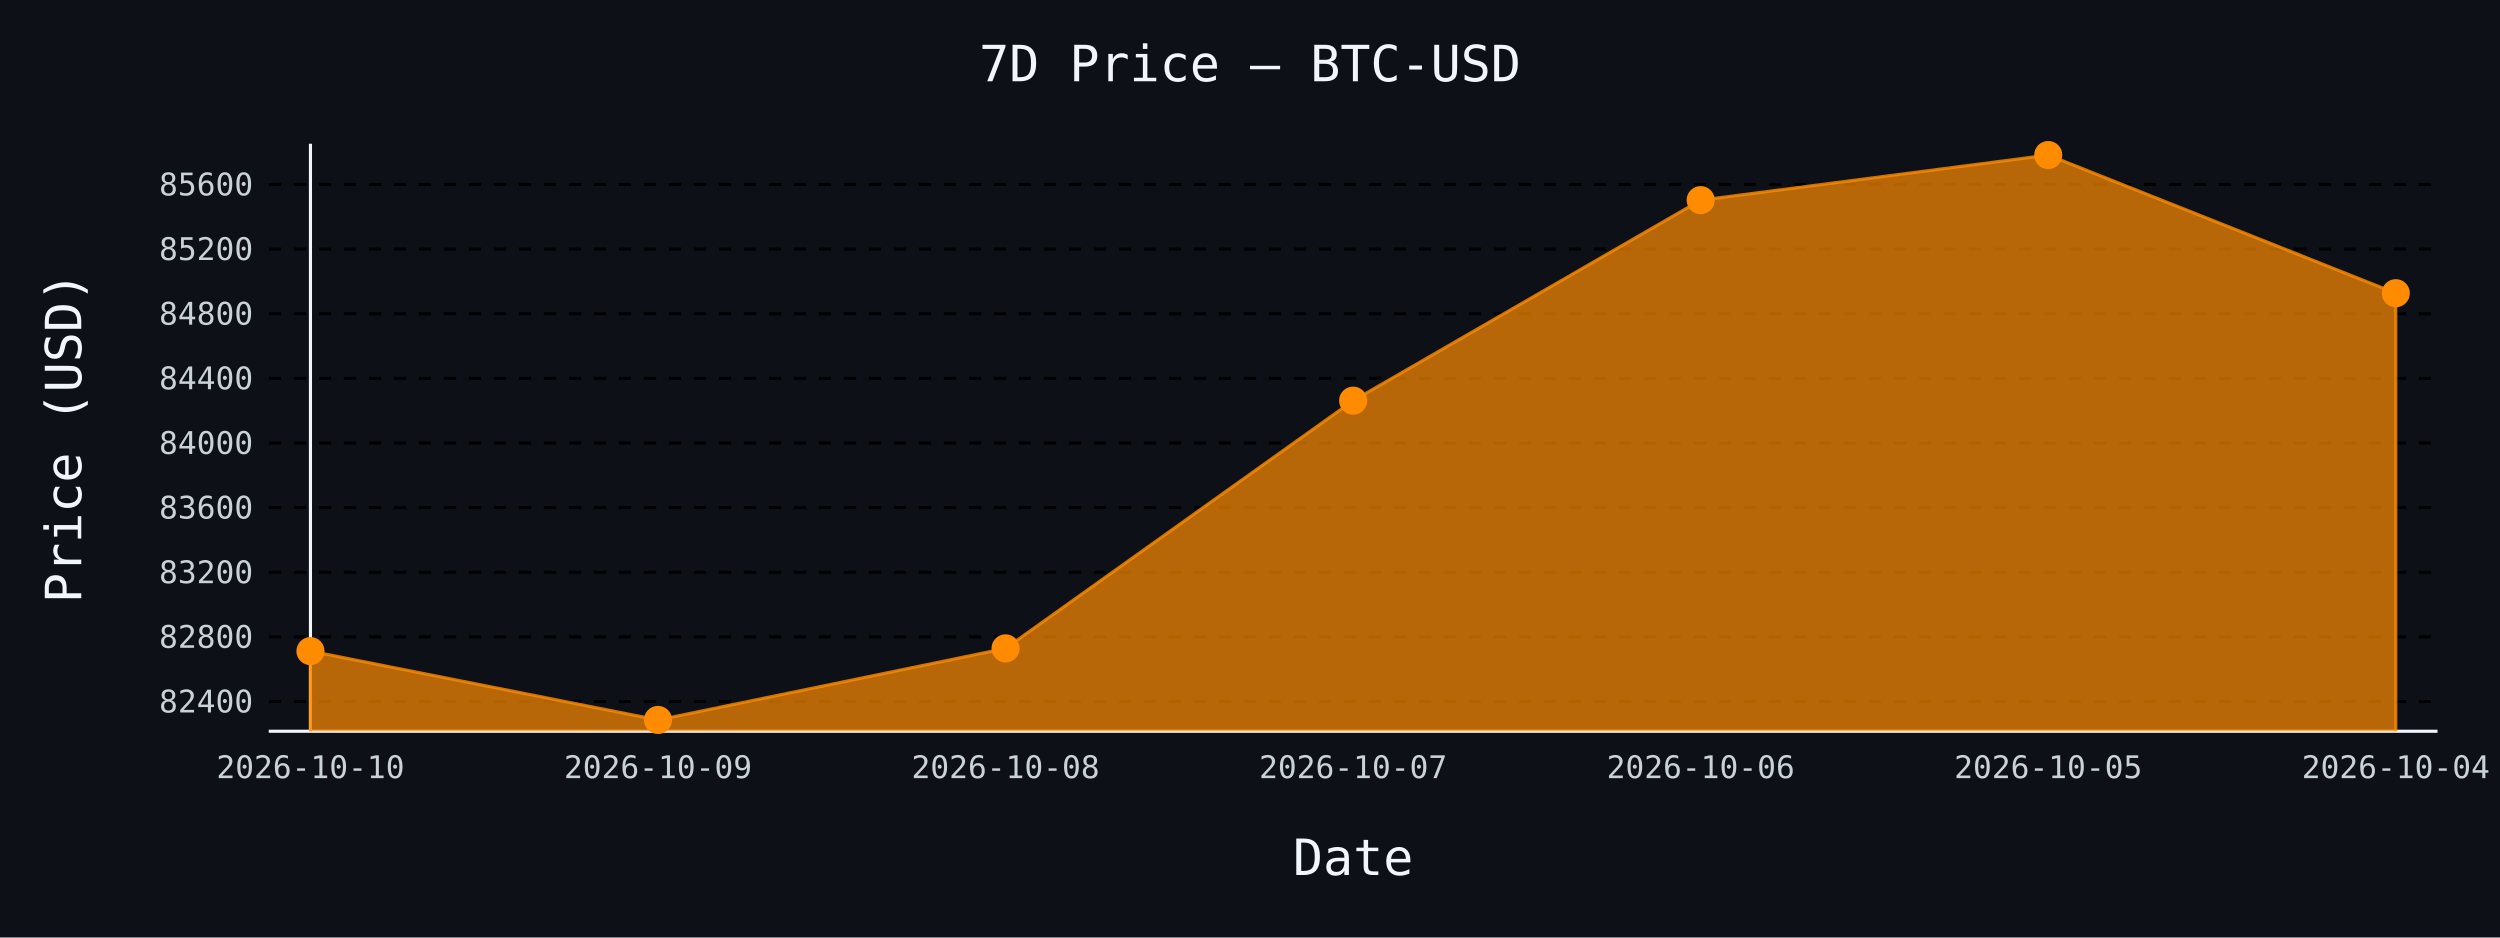
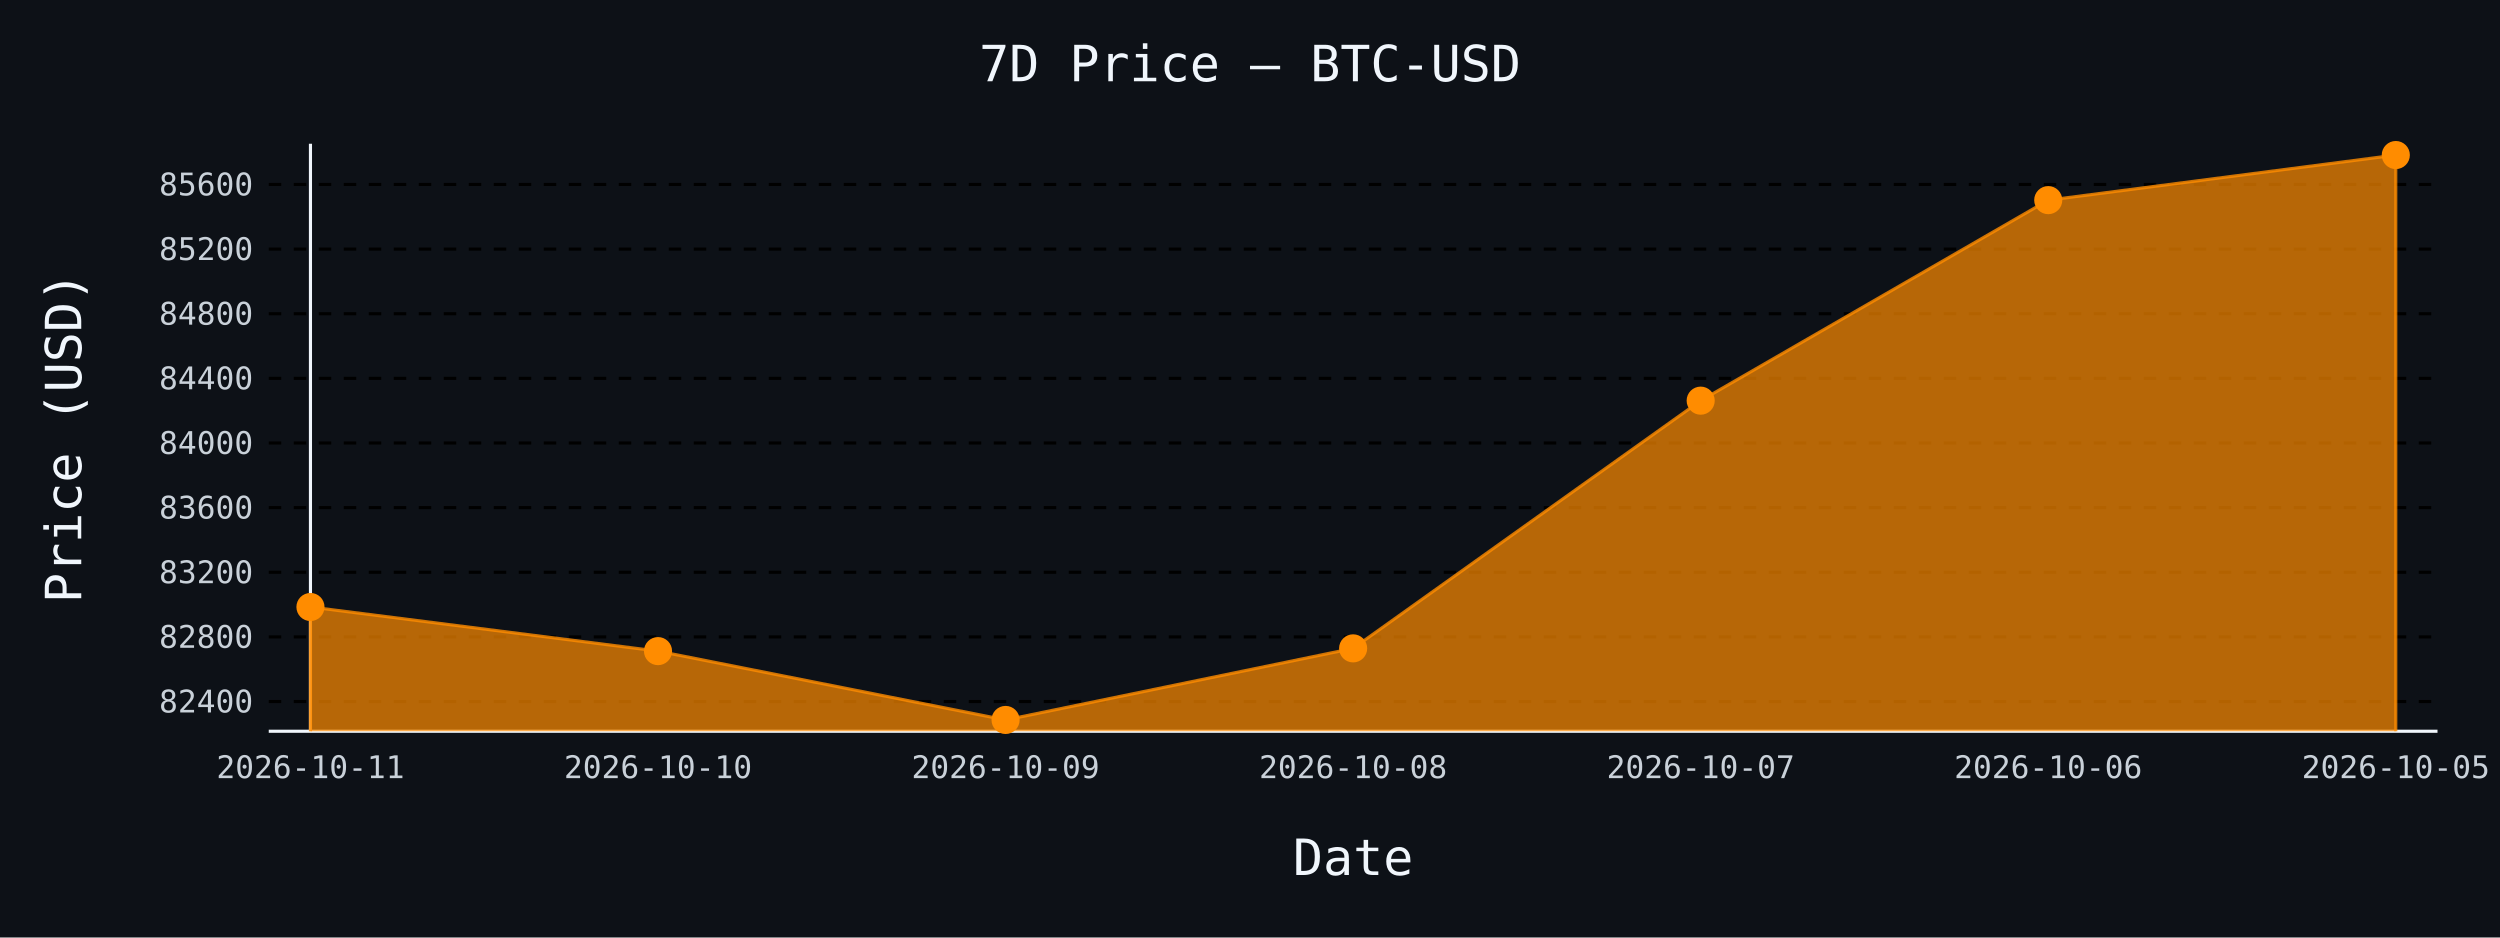
- <svg xmlns="http://www.w3.org/2000/svg" id="chart-e4a0007d-9b60-497e-a3b1-0e4d0871f106" class="pygal-chart" viewBox="0 0 800 300">
+ <svg xmlns="http://www.w3.org/2000/svg" id="chart-1a36e0db-b5e4-4cf8-84b6-d5b8edd72c7b" class="pygal-chart" viewBox="0 0 800 300">
  <defs>
-     <style type="text/css">#chart-e4a0007d-9b60-497e-a3b1-0e4d0871f106{-webkit-user-select:none;-webkit-font-smoothing:antialiased;font-family:monospace}#chart-e4a0007d-9b60-497e-a3b1-0e4d0871f106 .title{font-family:monospace;font-size:16px}#chart-e4a0007d-9b60-497e-a3b1-0e4d0871f106 .legends .legend text{font-family:monospace;font-size:14px}#chart-e4a0007d-9b60-497e-a3b1-0e4d0871f106 .axis text{font-family:monospace;font-size:10px}#chart-e4a0007d-9b60-497e-a3b1-0e4d0871f106 .axis text.major{font-family:monospace;font-size:10px}#chart-e4a0007d-9b60-497e-a3b1-0e4d0871f106 .text-overlay text.value{font-family:monospace;font-size:16px}#chart-e4a0007d-9b60-497e-a3b1-0e4d0871f106 .text-overlay text.label{font-family:monospace;font-size:10px}#chart-e4a0007d-9b60-497e-a3b1-0e4d0871f106 .tooltip{font-family:monospace;font-size:14px}#chart-e4a0007d-9b60-497e-a3b1-0e4d0871f106 text.no_data{font-family:monospace;font-size:64px}
- #chart-e4a0007d-9b60-497e-a3b1-0e4d0871f106{background-color:#0d1117}#chart-e4a0007d-9b60-497e-a3b1-0e4d0871f106 path,#chart-e4a0007d-9b60-497e-a3b1-0e4d0871f106 line,#chart-e4a0007d-9b60-497e-a3b1-0e4d0871f106 rect,#chart-e4a0007d-9b60-497e-a3b1-0e4d0871f106 circle{-webkit-transition:150ms;-moz-transition:150ms;transition:150ms}#chart-e4a0007d-9b60-497e-a3b1-0e4d0871f106 .graph &gt; .background{fill:#0d1117}#chart-e4a0007d-9b60-497e-a3b1-0e4d0871f106 .plot &gt; .background{fill:#0d1117}#chart-e4a0007d-9b60-497e-a3b1-0e4d0871f106 .graph{fill:#c9d1d9}#chart-e4a0007d-9b60-497e-a3b1-0e4d0871f106 text.no_data{fill:#f0f6fc}#chart-e4a0007d-9b60-497e-a3b1-0e4d0871f106 .title{fill:#f0f6fc}#chart-e4a0007d-9b60-497e-a3b1-0e4d0871f106 .legends .legend text{fill:#c9d1d9}#chart-e4a0007d-9b60-497e-a3b1-0e4d0871f106 .legends .legend:hover text{fill:#f0f6fc}#chart-e4a0007d-9b60-497e-a3b1-0e4d0871f106 .axis .line{stroke:#f0f6fc}#chart-e4a0007d-9b60-497e-a3b1-0e4d0871f106 .axis .guide.line{stroke:#8b949e}#chart-e4a0007d-9b60-497e-a3b1-0e4d0871f106 .axis .major.line{stroke:#c9d1d9}#chart-e4a0007d-9b60-497e-a3b1-0e4d0871f106 .axis text.major{fill:#f0f6fc}#chart-e4a0007d-9b60-497e-a3b1-0e4d0871f106 .axis.y .guides:hover .guide.line,#chart-e4a0007d-9b60-497e-a3b1-0e4d0871f106 .line-graph .axis.x .guides:hover .guide.line,#chart-e4a0007d-9b60-497e-a3b1-0e4d0871f106 .stackedline-graph .axis.x .guides:hover .guide.line,#chart-e4a0007d-9b60-497e-a3b1-0e4d0871f106 .xy-graph .axis.x .guides:hover .guide.line{stroke:#f0f6fc}#chart-e4a0007d-9b60-497e-a3b1-0e4d0871f106 .axis .guides:hover text{fill:#f0f6fc}#chart-e4a0007d-9b60-497e-a3b1-0e4d0871f106 .reactive{fill-opacity:.7;stroke-opacity:.8;stroke-width:1}#chart-e4a0007d-9b60-497e-a3b1-0e4d0871f106 .ci{stroke:#c9d1d9}#chart-e4a0007d-9b60-497e-a3b1-0e4d0871f106 .reactive.active,#chart-e4a0007d-9b60-497e-a3b1-0e4d0871f106 .active .reactive{fill-opacity:.8;stroke-opacity:.9;stroke-width:4}#chart-e4a0007d-9b60-497e-a3b1-0e4d0871f106 .ci .reactive.active{stroke-width:1.5}#chart-e4a0007d-9b60-497e-a3b1-0e4d0871f106 .series text{fill:#f0f6fc}#chart-e4a0007d-9b60-497e-a3b1-0e4d0871f106 .tooltip rect{fill:#0d1117;stroke:#f0f6fc;-webkit-transition:opacity 150ms;-moz-transition:opacity 150ms;transition:opacity 150ms}#chart-e4a0007d-9b60-497e-a3b1-0e4d0871f106 .tooltip .label{fill:#c9d1d9}#chart-e4a0007d-9b60-497e-a3b1-0e4d0871f106 .tooltip .label{fill:#c9d1d9}#chart-e4a0007d-9b60-497e-a3b1-0e4d0871f106 .tooltip .legend{font-size:.8em;fill:#8b949e}#chart-e4a0007d-9b60-497e-a3b1-0e4d0871f106 .tooltip .x_label{font-size:.6em;fill:#f0f6fc}#chart-e4a0007d-9b60-497e-a3b1-0e4d0871f106 .tooltip .xlink{font-size:.5em;text-decoration:underline}#chart-e4a0007d-9b60-497e-a3b1-0e4d0871f106 .tooltip .value{font-size:1.5em}#chart-e4a0007d-9b60-497e-a3b1-0e4d0871f106 .bound{font-size:.5em}#chart-e4a0007d-9b60-497e-a3b1-0e4d0871f106 .max-value{font-size:.75em;fill:#8b949e}#chart-e4a0007d-9b60-497e-a3b1-0e4d0871f106 .map-element{fill:#0d1117;stroke:#8b949e !important}#chart-e4a0007d-9b60-497e-a3b1-0e4d0871f106 .map-element .reactive{fill-opacity:inherit;stroke-opacity:inherit}#chart-e4a0007d-9b60-497e-a3b1-0e4d0871f106 .color-0,#chart-e4a0007d-9b60-497e-a3b1-0e4d0871f106 .color-0 a:visited{stroke:#ff8c00;fill:#ff8c00}#chart-e4a0007d-9b60-497e-a3b1-0e4d0871f106 .text-overlay .color-0 text{fill:black}
- #chart-e4a0007d-9b60-497e-a3b1-0e4d0871f106 text.no_data{text-anchor:middle}#chart-e4a0007d-9b60-497e-a3b1-0e4d0871f106 .guide.line{fill:none}#chart-e4a0007d-9b60-497e-a3b1-0e4d0871f106 .centered{text-anchor:middle}#chart-e4a0007d-9b60-497e-a3b1-0e4d0871f106 .title{text-anchor:middle}#chart-e4a0007d-9b60-497e-a3b1-0e4d0871f106 .legends .legend text{fill-opacity:1}#chart-e4a0007d-9b60-497e-a3b1-0e4d0871f106 .axis.x text{text-anchor:middle}#chart-e4a0007d-9b60-497e-a3b1-0e4d0871f106 .axis.x:not(.web) text[transform]{text-anchor:start}#chart-e4a0007d-9b60-497e-a3b1-0e4d0871f106 .axis.x:not(.web) text[transform].backwards{text-anchor:end}#chart-e4a0007d-9b60-497e-a3b1-0e4d0871f106 .axis.y text{text-anchor:end}#chart-e4a0007d-9b60-497e-a3b1-0e4d0871f106 .axis.y text[transform].backwards{text-anchor:start}#chart-e4a0007d-9b60-497e-a3b1-0e4d0871f106 .axis.y2 text{text-anchor:start}#chart-e4a0007d-9b60-497e-a3b1-0e4d0871f106 .axis.y2 text[transform].backwards{text-anchor:end}#chart-e4a0007d-9b60-497e-a3b1-0e4d0871f106 .axis .guide.line{stroke-dasharray:4,4;stroke:black}#chart-e4a0007d-9b60-497e-a3b1-0e4d0871f106 .axis .major.guide.line{stroke-dasharray:6,6;stroke:black}#chart-e4a0007d-9b60-497e-a3b1-0e4d0871f106 .horizontal .axis.y .guide.line,#chart-e4a0007d-9b60-497e-a3b1-0e4d0871f106 .horizontal .axis.y2 .guide.line,#chart-e4a0007d-9b60-497e-a3b1-0e4d0871f106 .vertical .axis.x .guide.line{opacity:0}#chart-e4a0007d-9b60-497e-a3b1-0e4d0871f106 .horizontal .axis.always_show .guide.line,#chart-e4a0007d-9b60-497e-a3b1-0e4d0871f106 .vertical .axis.always_show .guide.line{opacity:1 !important}#chart-e4a0007d-9b60-497e-a3b1-0e4d0871f106 .axis.y .guides:hover .guide.line,#chart-e4a0007d-9b60-497e-a3b1-0e4d0871f106 .axis.y2 .guides:hover .guide.line,#chart-e4a0007d-9b60-497e-a3b1-0e4d0871f106 .axis.x .guides:hover .guide.line{opacity:1}#chart-e4a0007d-9b60-497e-a3b1-0e4d0871f106 .axis .guides:hover text{opacity:1}#chart-e4a0007d-9b60-497e-a3b1-0e4d0871f106 .nofill{fill:none}#chart-e4a0007d-9b60-497e-a3b1-0e4d0871f106 .subtle-fill{fill-opacity:.2}#chart-e4a0007d-9b60-497e-a3b1-0e4d0871f106 .dot{stroke-width:1px;fill-opacity:1;stroke-opacity:1}#chart-e4a0007d-9b60-497e-a3b1-0e4d0871f106 .dot.active{stroke-width:5px}#chart-e4a0007d-9b60-497e-a3b1-0e4d0871f106 .dot.negative{fill:transparent}#chart-e4a0007d-9b60-497e-a3b1-0e4d0871f106 text,#chart-e4a0007d-9b60-497e-a3b1-0e4d0871f106 tspan{stroke:none !important}#chart-e4a0007d-9b60-497e-a3b1-0e4d0871f106 .series text.active{opacity:1}#chart-e4a0007d-9b60-497e-a3b1-0e4d0871f106 .tooltip rect{fill-opacity:.95;stroke-width:.5}#chart-e4a0007d-9b60-497e-a3b1-0e4d0871f106 .tooltip text{fill-opacity:1}#chart-e4a0007d-9b60-497e-a3b1-0e4d0871f106 .showable{visibility:hidden}#chart-e4a0007d-9b60-497e-a3b1-0e4d0871f106 .showable.shown{visibility:visible}#chart-e4a0007d-9b60-497e-a3b1-0e4d0871f106 .gauge-background{fill:rgba(229,229,229,1);stroke:none}#chart-e4a0007d-9b60-497e-a3b1-0e4d0871f106 .bg-lines{stroke:#0d1117;stroke-width:2px}</style>
+     <style type="text/css">#chart-1a36e0db-b5e4-4cf8-84b6-d5b8edd72c7b{-webkit-user-select:none;-webkit-font-smoothing:antialiased;font-family:monospace}#chart-1a36e0db-b5e4-4cf8-84b6-d5b8edd72c7b .title{font-family:monospace;font-size:16px}#chart-1a36e0db-b5e4-4cf8-84b6-d5b8edd72c7b .legends .legend text{font-family:monospace;font-size:14px}#chart-1a36e0db-b5e4-4cf8-84b6-d5b8edd72c7b .axis text{font-family:monospace;font-size:10px}#chart-1a36e0db-b5e4-4cf8-84b6-d5b8edd72c7b .axis text.major{font-family:monospace;font-size:10px}#chart-1a36e0db-b5e4-4cf8-84b6-d5b8edd72c7b .text-overlay text.value{font-family:monospace;font-size:16px}#chart-1a36e0db-b5e4-4cf8-84b6-d5b8edd72c7b .text-overlay text.label{font-family:monospace;font-size:10px}#chart-1a36e0db-b5e4-4cf8-84b6-d5b8edd72c7b .tooltip{font-family:monospace;font-size:14px}#chart-1a36e0db-b5e4-4cf8-84b6-d5b8edd72c7b text.no_data{font-family:monospace;font-size:64px}
+ #chart-1a36e0db-b5e4-4cf8-84b6-d5b8edd72c7b{background-color:#0d1117}#chart-1a36e0db-b5e4-4cf8-84b6-d5b8edd72c7b path,#chart-1a36e0db-b5e4-4cf8-84b6-d5b8edd72c7b line,#chart-1a36e0db-b5e4-4cf8-84b6-d5b8edd72c7b rect,#chart-1a36e0db-b5e4-4cf8-84b6-d5b8edd72c7b circle{-webkit-transition:150ms;-moz-transition:150ms;transition:150ms}#chart-1a36e0db-b5e4-4cf8-84b6-d5b8edd72c7b .graph &gt; .background{fill:#0d1117}#chart-1a36e0db-b5e4-4cf8-84b6-d5b8edd72c7b .plot &gt; .background{fill:#0d1117}#chart-1a36e0db-b5e4-4cf8-84b6-d5b8edd72c7b .graph{fill:#c9d1d9}#chart-1a36e0db-b5e4-4cf8-84b6-d5b8edd72c7b text.no_data{fill:#f0f6fc}#chart-1a36e0db-b5e4-4cf8-84b6-d5b8edd72c7b .title{fill:#f0f6fc}#chart-1a36e0db-b5e4-4cf8-84b6-d5b8edd72c7b .legends .legend text{fill:#c9d1d9}#chart-1a36e0db-b5e4-4cf8-84b6-d5b8edd72c7b .legends .legend:hover text{fill:#f0f6fc}#chart-1a36e0db-b5e4-4cf8-84b6-d5b8edd72c7b .axis .line{stroke:#f0f6fc}#chart-1a36e0db-b5e4-4cf8-84b6-d5b8edd72c7b .axis .guide.line{stroke:#8b949e}#chart-1a36e0db-b5e4-4cf8-84b6-d5b8edd72c7b .axis .major.line{stroke:#c9d1d9}#chart-1a36e0db-b5e4-4cf8-84b6-d5b8edd72c7b .axis text.major{fill:#f0f6fc}#chart-1a36e0db-b5e4-4cf8-84b6-d5b8edd72c7b .axis.y .guides:hover .guide.line,#chart-1a36e0db-b5e4-4cf8-84b6-d5b8edd72c7b .line-graph .axis.x .guides:hover .guide.line,#chart-1a36e0db-b5e4-4cf8-84b6-d5b8edd72c7b .stackedline-graph .axis.x .guides:hover .guide.line,#chart-1a36e0db-b5e4-4cf8-84b6-d5b8edd72c7b .xy-graph .axis.x .guides:hover .guide.line{stroke:#f0f6fc}#chart-1a36e0db-b5e4-4cf8-84b6-d5b8edd72c7b .axis .guides:hover text{fill:#f0f6fc}#chart-1a36e0db-b5e4-4cf8-84b6-d5b8edd72c7b .reactive{fill-opacity:.7;stroke-opacity:.8;stroke-width:1}#chart-1a36e0db-b5e4-4cf8-84b6-d5b8edd72c7b .ci{stroke:#c9d1d9}#chart-1a36e0db-b5e4-4cf8-84b6-d5b8edd72c7b .reactive.active,#chart-1a36e0db-b5e4-4cf8-84b6-d5b8edd72c7b .active .reactive{fill-opacity:.8;stroke-opacity:.9;stroke-width:4}#chart-1a36e0db-b5e4-4cf8-84b6-d5b8edd72c7b .ci .reactive.active{stroke-width:1.5}#chart-1a36e0db-b5e4-4cf8-84b6-d5b8edd72c7b .series text{fill:#f0f6fc}#chart-1a36e0db-b5e4-4cf8-84b6-d5b8edd72c7b .tooltip rect{fill:#0d1117;stroke:#f0f6fc;-webkit-transition:opacity 150ms;-moz-transition:opacity 150ms;transition:opacity 150ms}#chart-1a36e0db-b5e4-4cf8-84b6-d5b8edd72c7b .tooltip .label{fill:#c9d1d9}#chart-1a36e0db-b5e4-4cf8-84b6-d5b8edd72c7b .tooltip .label{fill:#c9d1d9}#chart-1a36e0db-b5e4-4cf8-84b6-d5b8edd72c7b .tooltip .legend{font-size:.8em;fill:#8b949e}#chart-1a36e0db-b5e4-4cf8-84b6-d5b8edd72c7b .tooltip .x_label{font-size:.6em;fill:#f0f6fc}#chart-1a36e0db-b5e4-4cf8-84b6-d5b8edd72c7b .tooltip .xlink{font-size:.5em;text-decoration:underline}#chart-1a36e0db-b5e4-4cf8-84b6-d5b8edd72c7b .tooltip .value{font-size:1.5em}#chart-1a36e0db-b5e4-4cf8-84b6-d5b8edd72c7b .bound{font-size:.5em}#chart-1a36e0db-b5e4-4cf8-84b6-d5b8edd72c7b .max-value{font-size:.75em;fill:#8b949e}#chart-1a36e0db-b5e4-4cf8-84b6-d5b8edd72c7b .map-element{fill:#0d1117;stroke:#8b949e !important}#chart-1a36e0db-b5e4-4cf8-84b6-d5b8edd72c7b .map-element .reactive{fill-opacity:inherit;stroke-opacity:inherit}#chart-1a36e0db-b5e4-4cf8-84b6-d5b8edd72c7b .color-0,#chart-1a36e0db-b5e4-4cf8-84b6-d5b8edd72c7b .color-0 a:visited{stroke:#ff8c00;fill:#ff8c00}#chart-1a36e0db-b5e4-4cf8-84b6-d5b8edd72c7b .text-overlay .color-0 text{fill:black}
+ #chart-1a36e0db-b5e4-4cf8-84b6-d5b8edd72c7b text.no_data{text-anchor:middle}#chart-1a36e0db-b5e4-4cf8-84b6-d5b8edd72c7b .guide.line{fill:none}#chart-1a36e0db-b5e4-4cf8-84b6-d5b8edd72c7b .centered{text-anchor:middle}#chart-1a36e0db-b5e4-4cf8-84b6-d5b8edd72c7b .title{text-anchor:middle}#chart-1a36e0db-b5e4-4cf8-84b6-d5b8edd72c7b .legends .legend text{fill-opacity:1}#chart-1a36e0db-b5e4-4cf8-84b6-d5b8edd72c7b .axis.x text{text-anchor:middle}#chart-1a36e0db-b5e4-4cf8-84b6-d5b8edd72c7b .axis.x:not(.web) text[transform]{text-anchor:start}#chart-1a36e0db-b5e4-4cf8-84b6-d5b8edd72c7b .axis.x:not(.web) text[transform].backwards{text-anchor:end}#chart-1a36e0db-b5e4-4cf8-84b6-d5b8edd72c7b .axis.y text{text-anchor:end}#chart-1a36e0db-b5e4-4cf8-84b6-d5b8edd72c7b .axis.y text[transform].backwards{text-anchor:start}#chart-1a36e0db-b5e4-4cf8-84b6-d5b8edd72c7b .axis.y2 text{text-anchor:start}#chart-1a36e0db-b5e4-4cf8-84b6-d5b8edd72c7b .axis.y2 text[transform].backwards{text-anchor:end}#chart-1a36e0db-b5e4-4cf8-84b6-d5b8edd72c7b .axis .guide.line{stroke-dasharray:4,4;stroke:black}#chart-1a36e0db-b5e4-4cf8-84b6-d5b8edd72c7b .axis .major.guide.line{stroke-dasharray:6,6;stroke:black}#chart-1a36e0db-b5e4-4cf8-84b6-d5b8edd72c7b .horizontal .axis.y .guide.line,#chart-1a36e0db-b5e4-4cf8-84b6-d5b8edd72c7b .horizontal .axis.y2 .guide.line,#chart-1a36e0db-b5e4-4cf8-84b6-d5b8edd72c7b .vertical .axis.x .guide.line{opacity:0}#chart-1a36e0db-b5e4-4cf8-84b6-d5b8edd72c7b .horizontal .axis.always_show .guide.line,#chart-1a36e0db-b5e4-4cf8-84b6-d5b8edd72c7b .vertical .axis.always_show .guide.line{opacity:1 !important}#chart-1a36e0db-b5e4-4cf8-84b6-d5b8edd72c7b .axis.y .guides:hover .guide.line,#chart-1a36e0db-b5e4-4cf8-84b6-d5b8edd72c7b .axis.y2 .guides:hover .guide.line,#chart-1a36e0db-b5e4-4cf8-84b6-d5b8edd72c7b .axis.x .guides:hover .guide.line{opacity:1}#chart-1a36e0db-b5e4-4cf8-84b6-d5b8edd72c7b .axis .guides:hover text{opacity:1}#chart-1a36e0db-b5e4-4cf8-84b6-d5b8edd72c7b .nofill{fill:none}#chart-1a36e0db-b5e4-4cf8-84b6-d5b8edd72c7b .subtle-fill{fill-opacity:.2}#chart-1a36e0db-b5e4-4cf8-84b6-d5b8edd72c7b .dot{stroke-width:1px;fill-opacity:1;stroke-opacity:1}#chart-1a36e0db-b5e4-4cf8-84b6-d5b8edd72c7b .dot.active{stroke-width:5px}#chart-1a36e0db-b5e4-4cf8-84b6-d5b8edd72c7b .dot.negative{fill:transparent}#chart-1a36e0db-b5e4-4cf8-84b6-d5b8edd72c7b text,#chart-1a36e0db-b5e4-4cf8-84b6-d5b8edd72c7b tspan{stroke:none !important}#chart-1a36e0db-b5e4-4cf8-84b6-d5b8edd72c7b .series text.active{opacity:1}#chart-1a36e0db-b5e4-4cf8-84b6-d5b8edd72c7b .tooltip rect{fill-opacity:.95;stroke-width:.5}#chart-1a36e0db-b5e4-4cf8-84b6-d5b8edd72c7b .tooltip text{fill-opacity:1}#chart-1a36e0db-b5e4-4cf8-84b6-d5b8edd72c7b .showable{visibility:hidden}#chart-1a36e0db-b5e4-4cf8-84b6-d5b8edd72c7b .showable.shown{visibility:visible}#chart-1a36e0db-b5e4-4cf8-84b6-d5b8edd72c7b .gauge-background{fill:rgba(229,229,229,1);stroke:none}#chart-1a36e0db-b5e4-4cf8-84b6-d5b8edd72c7b .bg-lines{stroke:#0d1117;stroke-width:2px}</style>
  </defs>
  <g class="graph line-graph vertical">
    <rect x="0" y="0" width="800" height="300" class="background" />
    <g transform="translate(86, 46)" class="plot">
      <rect x="0" y="0" width="694.0" height="188" class="background" />
      <g class="axis y always_show">
        <path d="M0 188 h694" class="line" />
        <g class="guides">
          <path d="M0 178.49 h694" class="guide line" />
          <text x="-5" y="181.99" class="">82400</text>
        </g>
        <g class="guides">
          <path d="M0 157.807 h694" class="guide line" />
          <text x="-5" y="161.307" class="">82800</text>
        </g>
        <g class="guides">
          <path d="M0 137.124 h694" class="guide line" />
          <text x="-5" y="140.624" class="">83200</text>
        </g>
        <g class="guides">
          <path d="M0 116.441 h694" class="guide line" />
          <text x="-5" y="119.941" class="">83600</text>
        </g>
        <g class="guides">
          <path d="M0 95.758 h694" class="guide line" />
          <text x="-5" y="99.258" class="">84000</text>
        </g>
        <g class="guides">
          <path d="M0 75.075 h694" class="guide line" />
          <text x="-5" y="78.575" class="">84400</text>
        </g>
        <g class="guides">
          <path d="M0 54.392 h694" class="guide line" />
          <text x="-5" y="57.892" class="">84800</text>
        </g>
        <g class="guides">
          <path d="M0 33.709 h694" class="guide line" />
          <text x="-5" y="37.209" class="">85200</text>
        </g>
        <g class="guides">
          <path d="M0 13.026 h694" class="guide line" />
          <text x="-5" y="16.526" class="">85600</text>
        </g>
      </g>
      <g class="axis x">
        <g class="guides">
          <path d="M13.346 0 v188" class="line" />
-           <text x="13.346" y="203.0" class="">2026-10-10</text>
+           <text x="13.346" y="203.0" class="">2026-10-11</text>
        </g>
        <g class="guides">
          <path d="M124.564 0 v188" class="guide line" />
-           <text x="124.564" y="203.0" class="">2026-10-09</text>
+           <text x="124.564" y="203.0" class="">2026-10-10</text>
        </g>
        <g class="guides">
          <path d="M235.782 0 v188" class="guide line" />
-           <text x="235.782" y="203.0" class="">2026-10-08</text>
+           <text x="235.782" y="203.0" class="">2026-10-09</text>
        </g>
        <g class="guides">
          <path d="M347 0 v188" class="guide line" />
-           <text x="347.0" y="203.0" class="">2026-10-07</text>
+           <text x="347.0" y="203.0" class="">2026-10-08</text>
        </g>
        <g class="guides">
          <path d="M458.218 0 v188" class="guide line" />
-           <text x="458.218" y="203.0" class="">2026-10-06</text>
+           <text x="458.218" y="203.0" class="">2026-10-07</text>
        </g>
        <g class="guides">
          <path d="M569.436 0 v188" class="guide line" />
-           <text x="569.436" y="203.0" class="">2026-10-05</text>
+           <text x="569.436" y="203.0" class="">2026-10-06</text>
        </g>
        <g class="guides">
          <path d="M680.654 0 v188" class="guide line" />
-           <text x="680.654" y="203.0" class="">2026-10-04</text>
+           <text x="680.654" y="203.0" class="">2026-10-05</text>
        </g>
      </g>
      <g class="series serie-0 color-0">
-         <path d="M13.346 188 L13.346 162.357 124.564 184.385 235.782 161.478 347 82.211 458.218 18.042 569.436 3.615 680.654 47.825 680.654 188" class="line reactive" />
+         <path d="M13.346 188 L13.346 148.241 124.564 162.357 235.782 184.385 347 161.478 458.218 82.211 569.436 18.042 680.654 3.615 680.654 188" class="line reactive" />
      </g>
    </g>
    <g class="titles">
      <text x="400.0" y="26" class="title plot_title">7D Price — BTC-USD</text>
      <text x="433.0" y="280" class="title">Date</text>
      <text x="0" y="166.0" class="title" transform="rotate(-90 0 140)">Price (USD)</text>
    </g>
    <g transform="translate(86, 46)" class="plot overlay">
      <g class="series serie-0 color-0">
        <g class="dots">
-           <circle cx="13.346" cy="162.357" r="4" class="dot reactive tooltip-trigger" />
+           <circle cx="13.346" cy="148.241" r="4" class="dot reactive tooltip-trigger" />
        </g>
        <g class="dots">
-           <circle cx="124.564" cy="184.385" r="4" class="dot reactive tooltip-trigger" />
+           <circle cx="124.564" cy="162.357" r="4" class="dot reactive tooltip-trigger" />
        </g>
        <g class="dots">
-           <circle cx="235.782" cy="161.478" r="4" class="dot reactive tooltip-trigger" />
+           <circle cx="235.782" cy="184.385" r="4" class="dot reactive tooltip-trigger" />
        </g>
        <g class="dots">
-           <circle cx="347.0" cy="82.211" r="4" class="dot reactive tooltip-trigger" />
+           <circle cx="347.0" cy="161.478" r="4" class="dot reactive tooltip-trigger" />
        </g>
        <g class="dots">
-           <circle cx="458.218" cy="18.042" r="4" class="dot reactive tooltip-trigger" />
+           <circle cx="458.218" cy="82.211" r="4" class="dot reactive tooltip-trigger" />
        </g>
        <g class="dots">
-           <circle cx="569.436" cy="3.615" r="4" class="dot reactive tooltip-trigger" />
+           <circle cx="569.436" cy="18.042" r="4" class="dot reactive tooltip-trigger" />
        </g>
        <g class="dots">
-           <circle cx="680.654" cy="47.825" r="4" class="dot reactive tooltip-trigger" />
+           <circle cx="680.654" cy="3.615" r="4" class="dot reactive tooltip-trigger" />
        </g>
      </g>
    </g>
    <g transform="translate(86, 46)" class="plot text-overlay">
      <g class="series serie-0 color-0" />
    </g>
    <g transform="translate(86, 46)" class="plot tooltip-overlay">
      <g transform="translate(0 0)" style="opacity: 0" class="tooltip">
        <rect rx="0" ry="0" width="0" height="0" class="tooltip-box" />
        <g class="text" />
      </g>
    </g>
  </g>
</svg>
